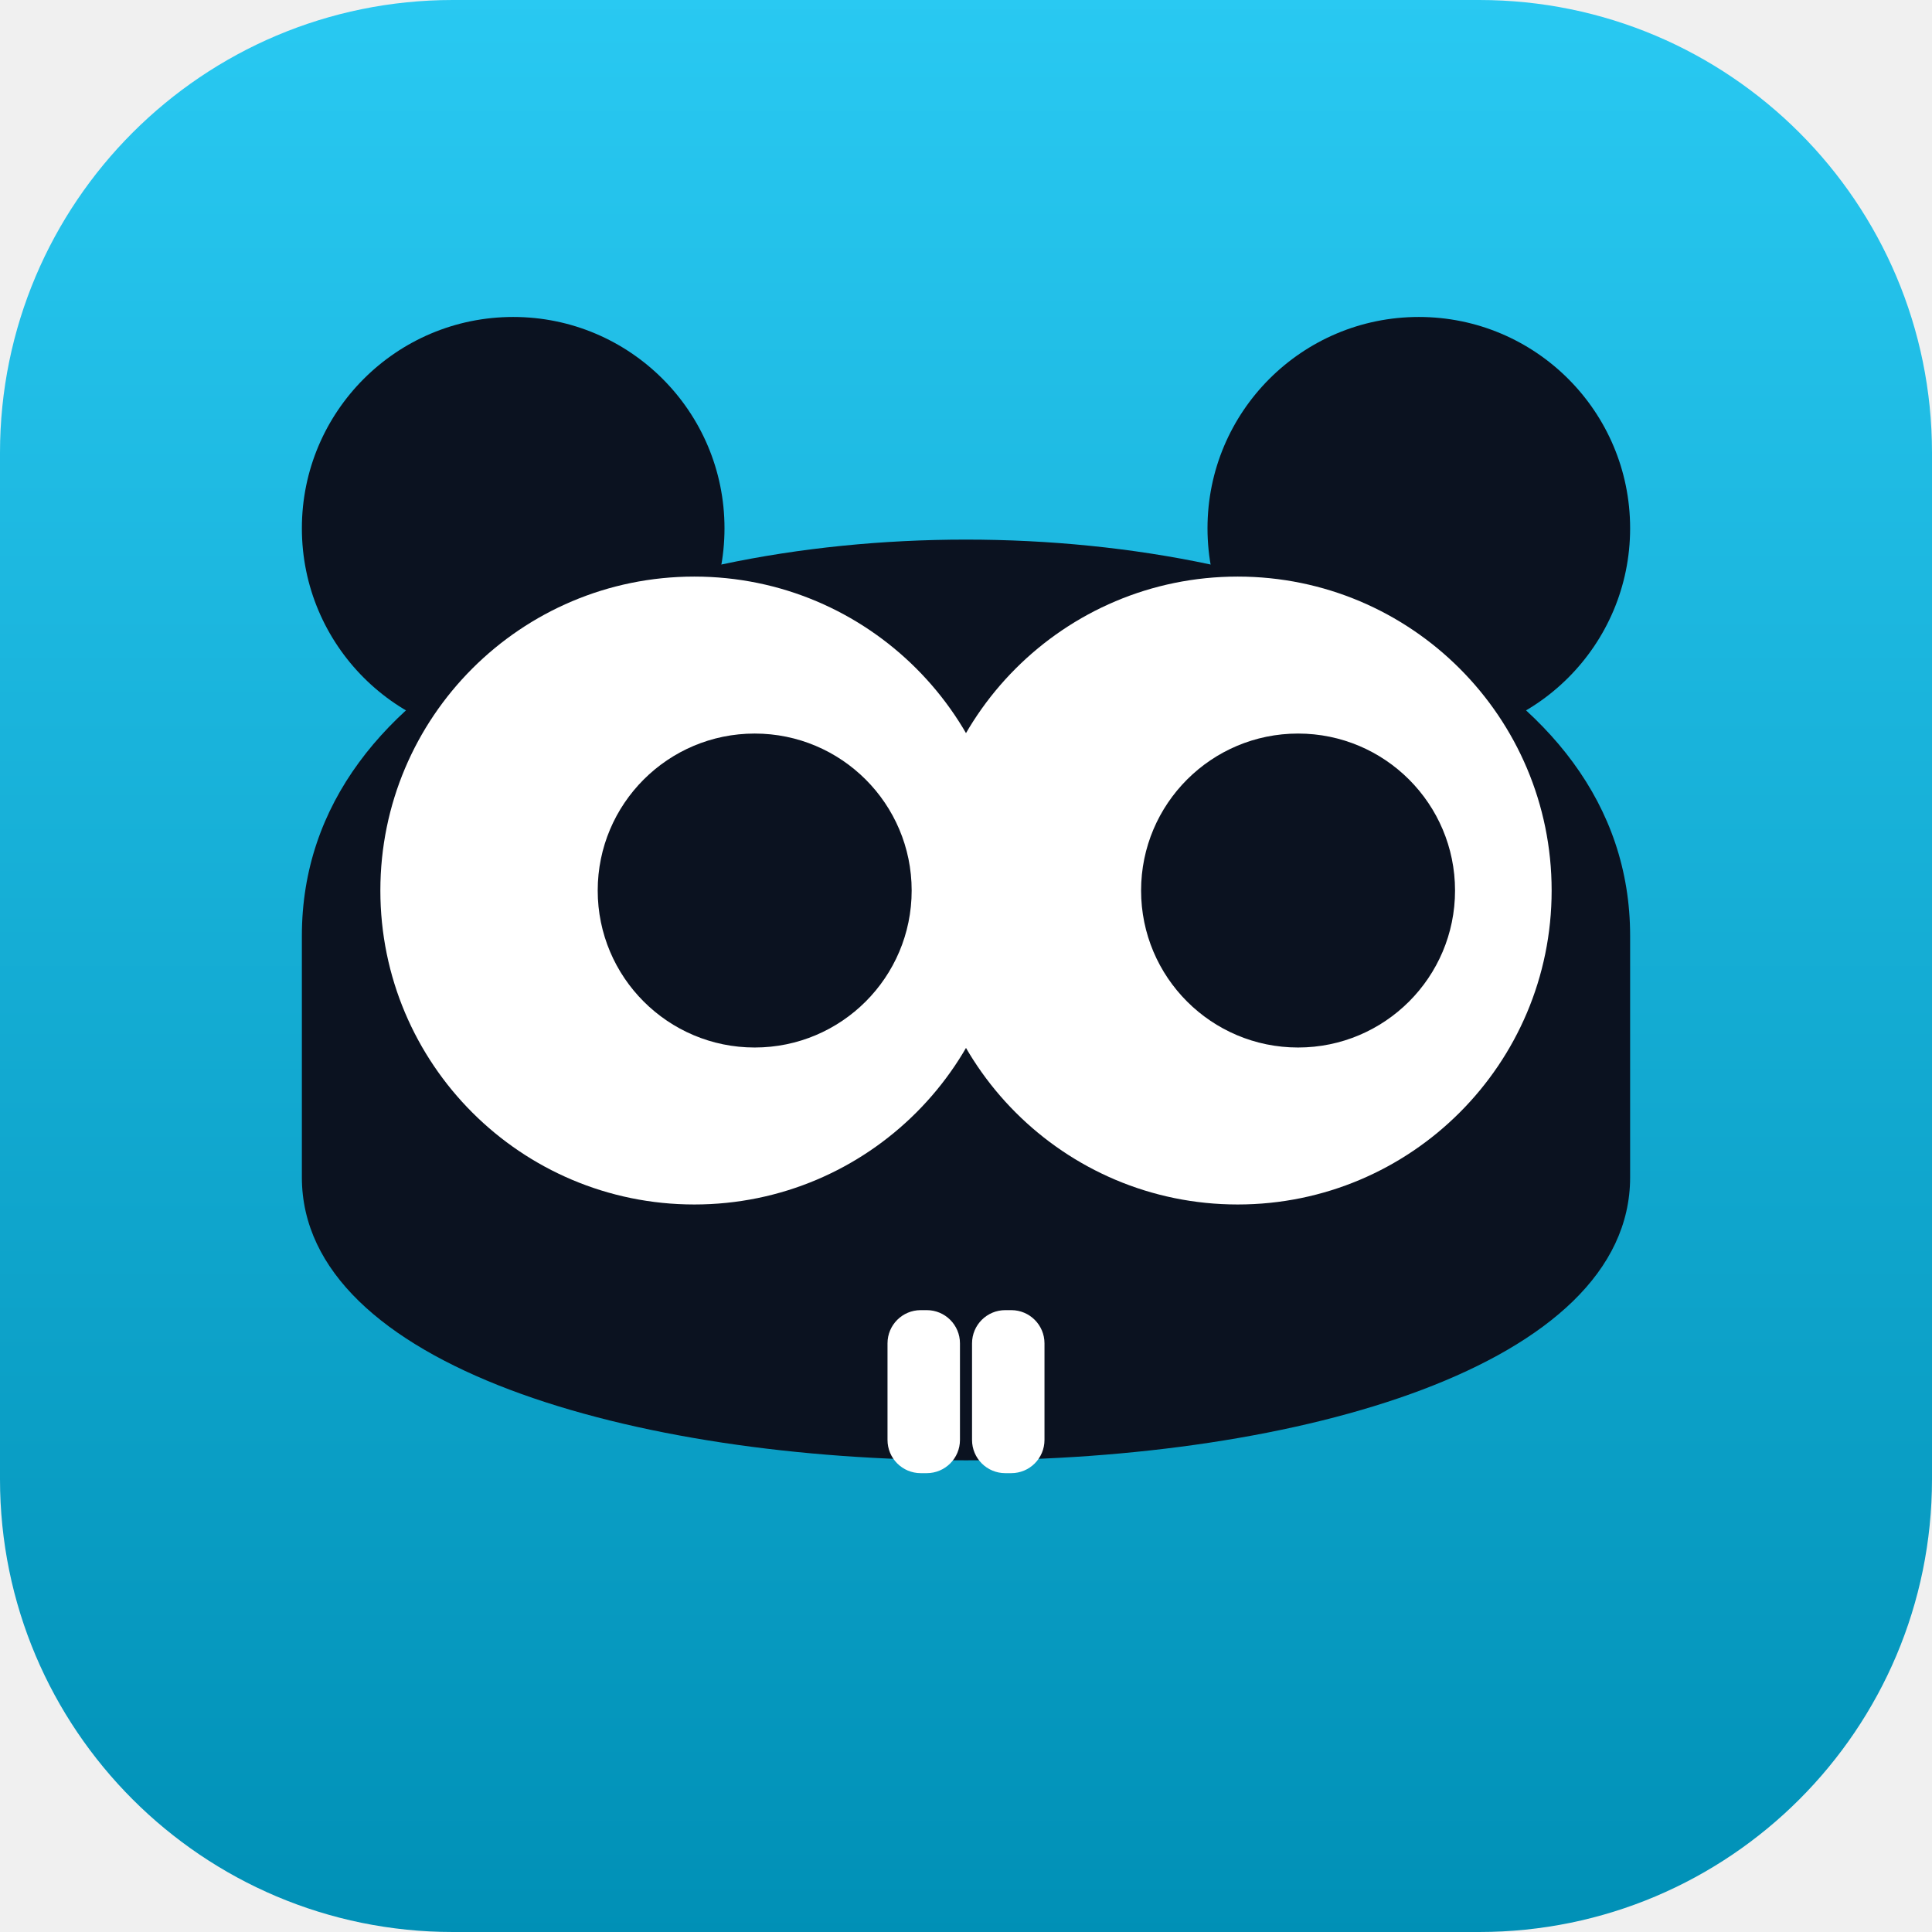
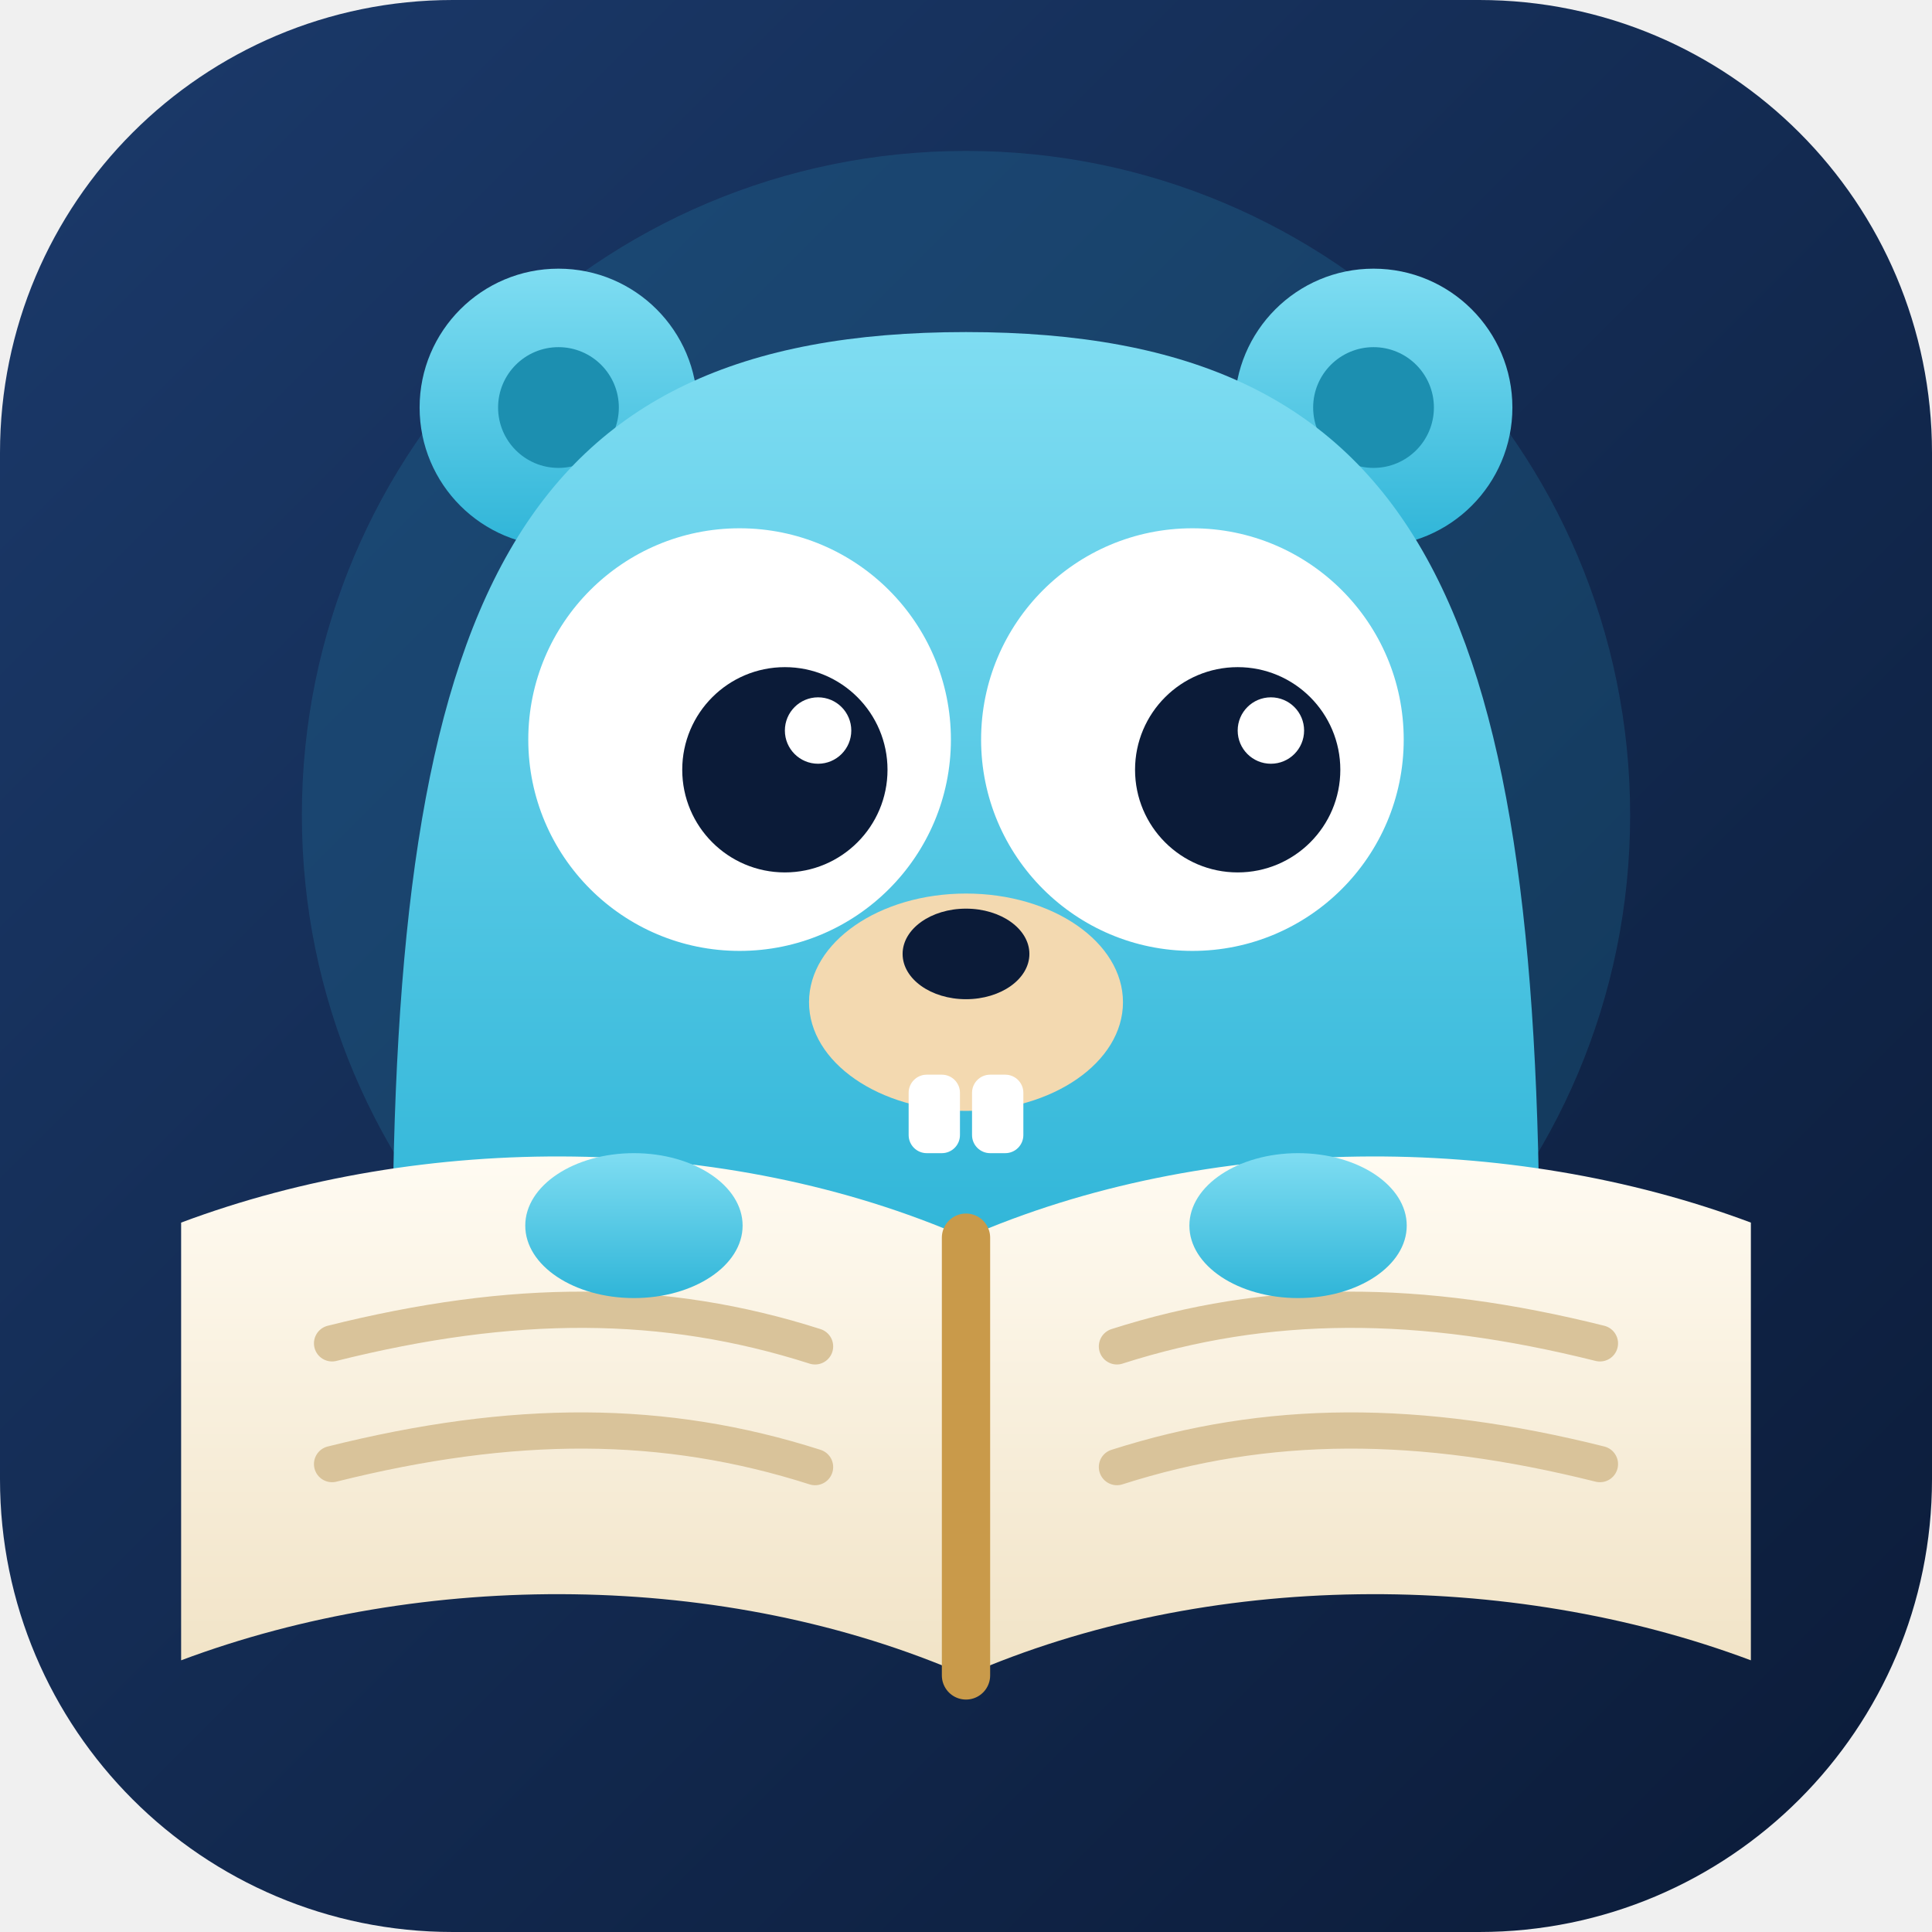
<svg xmlns="http://www.w3.org/2000/svg" viewBox="0 0 64 64" width="64" height="64" role="img" aria-label="The Go Bible">
  <defs>
-     <linearGradient id="gbMark" x1="0" y1="0" x2="0" y2="1">
-       <stop offset="0" stop-color="#29C9F2" />
-       <stop offset="1" stop-color="#0090B6" />
+     <linearGradient id="gbBg" x1="0" y1="0" x2="1" y2="1">
+       <stop offset="0" stop-color="#1B3A6B" />
+       <stop offset="1" stop-color="#0B1B38" />
+     </linearGradient>
+     <linearGradient id="gbFur" x1="0" y1="0" x2="0" y2="1">
+       <stop offset="0" stop-color="#7FDDF2" />
+       <stop offset="1" stop-color="#2FB5D8" />
+     </linearGradient>
+     <linearGradient id="gbPage" x1="0" y1="0" x2="0" y2="1">
+       <stop offset="0" stop-color="#FFFBF2" />
+       <stop offset="1" stop-color="#F1E3C6" />
    </linearGradient>
  </defs>
-   <rect width="64" height="64" rx="15" fill="url(#gbMark)" />
-   <g fill="#0B1220">
-     <circle cx="17" cy="17.5" r="7" />
-     <circle cx="47" cy="17.5" r="7" />
-     <path d="M10 31 C10 13.5, 54 13.5, 54 31 L54 39 C54 51.5, 10 51.5, 10 39 Z" />
-   </g>
-   <circle cx="23" cy="29.5" r="10.4" fill="#FFFFFF" />
-   <circle cx="41" cy="29.5" r="10.4" fill="#FFFFFF" />
-   <circle cx="25" cy="29.5" r="5.2" fill="#0B1220" />
-   <circle cx="43" cy="29.5" r="5.2" fill="#0B1220" />
-   <rect x="29.4" y="43.4" width="2.4" height="5.4" rx="1.1" fill="#FFFFFF" />
-   <rect x="32.2" y="43.4" width="2.4" height="5.4" rx="1.1" fill="#FFFFFF" />
+   <rect width="64" height="64" rx="15" fill="url(#gbBg)" />
+   <circle cx="32" cy="27" r="22" fill="#2FB5D8" opacity=".16" />
+   <circle cx="18.5" cy="13.5" r="4.6" fill="url(#gbFur)" />
+   <circle cx="45.5" cy="13.5" r="4.6" fill="url(#gbFur)" />
+   <circle cx="18.5" cy="13.5" r="2" fill="#1C8FB0" />
+   <circle cx="45.5" cy="13.5" r="2" fill="#1C8FB0" />
+   <path d="M13 42 C13 20, 17 11, 32 11 C47 11, 51 20, 51 42 Z" fill="url(#gbFur)" />
+   <circle cx="24.5" cy="24.5" r="7" fill="#FFFFFF" />
+   <circle cx="39.5" cy="24.5" r="7" fill="#FFFFFF" />
+   <circle cx="26" cy="25.5" r="3.4" fill="#0B1B38" />
+   <circle cx="41" cy="25.5" r="3.4" fill="#0B1B38" />
+   <circle cx="27.1" cy="24.2" r="1.1" fill="#FFFFFF" />
+   <circle cx="42.1" cy="24.2" r="1.1" fill="#FFFFFF" />
+   <ellipse cx="32" cy="33.2" rx="5.2" ry="3.6" fill="#F3D9B0" />
+   <ellipse cx="32" cy="31.6" rx="2.1" ry="1.5" fill="#0B1B38" />
+   <rect x="30.1" y="35.6" width="1.7" height="2.6" rx=".6" fill="#FFFFFF" />
+   <rect x="32.2" y="35.6" width="1.7" height="2.6" rx=".6" fill="#FFFFFF" />
+   <path d="M6 40.5 C14 37.5, 24 37.5, 32 41 C40 37.5, 50 37.5, 58 40.5 L58 55 C50 52, 40 52, 32 55.5 C24 52, 14 52, 6 55 Z" fill="url(#gbPage)" />
+   <path d="M32 41 L32 55.5" stroke="#C99A4A" stroke-width="1.6" stroke-linecap="round" />
+   <path d="M11 44.5 C17 43, 22 43, 27 44.6 M11 48.5 C17 47, 22 47, 27 48.6 M37 44.6 C42 43, 47 43, 53 44.5 M37 48.6 C42 47, 47 47, 53 48.5" stroke="#D9C39A" stroke-width="1.2" fill="none" stroke-linecap="round" />
+   <ellipse cx="21" cy="40.6" rx="3.6" ry="2.4" fill="url(#gbFur)" />
+   <ellipse cx="43" cy="40.6" rx="3.6" ry="2.4" fill="url(#gbFur)" />
</svg>
